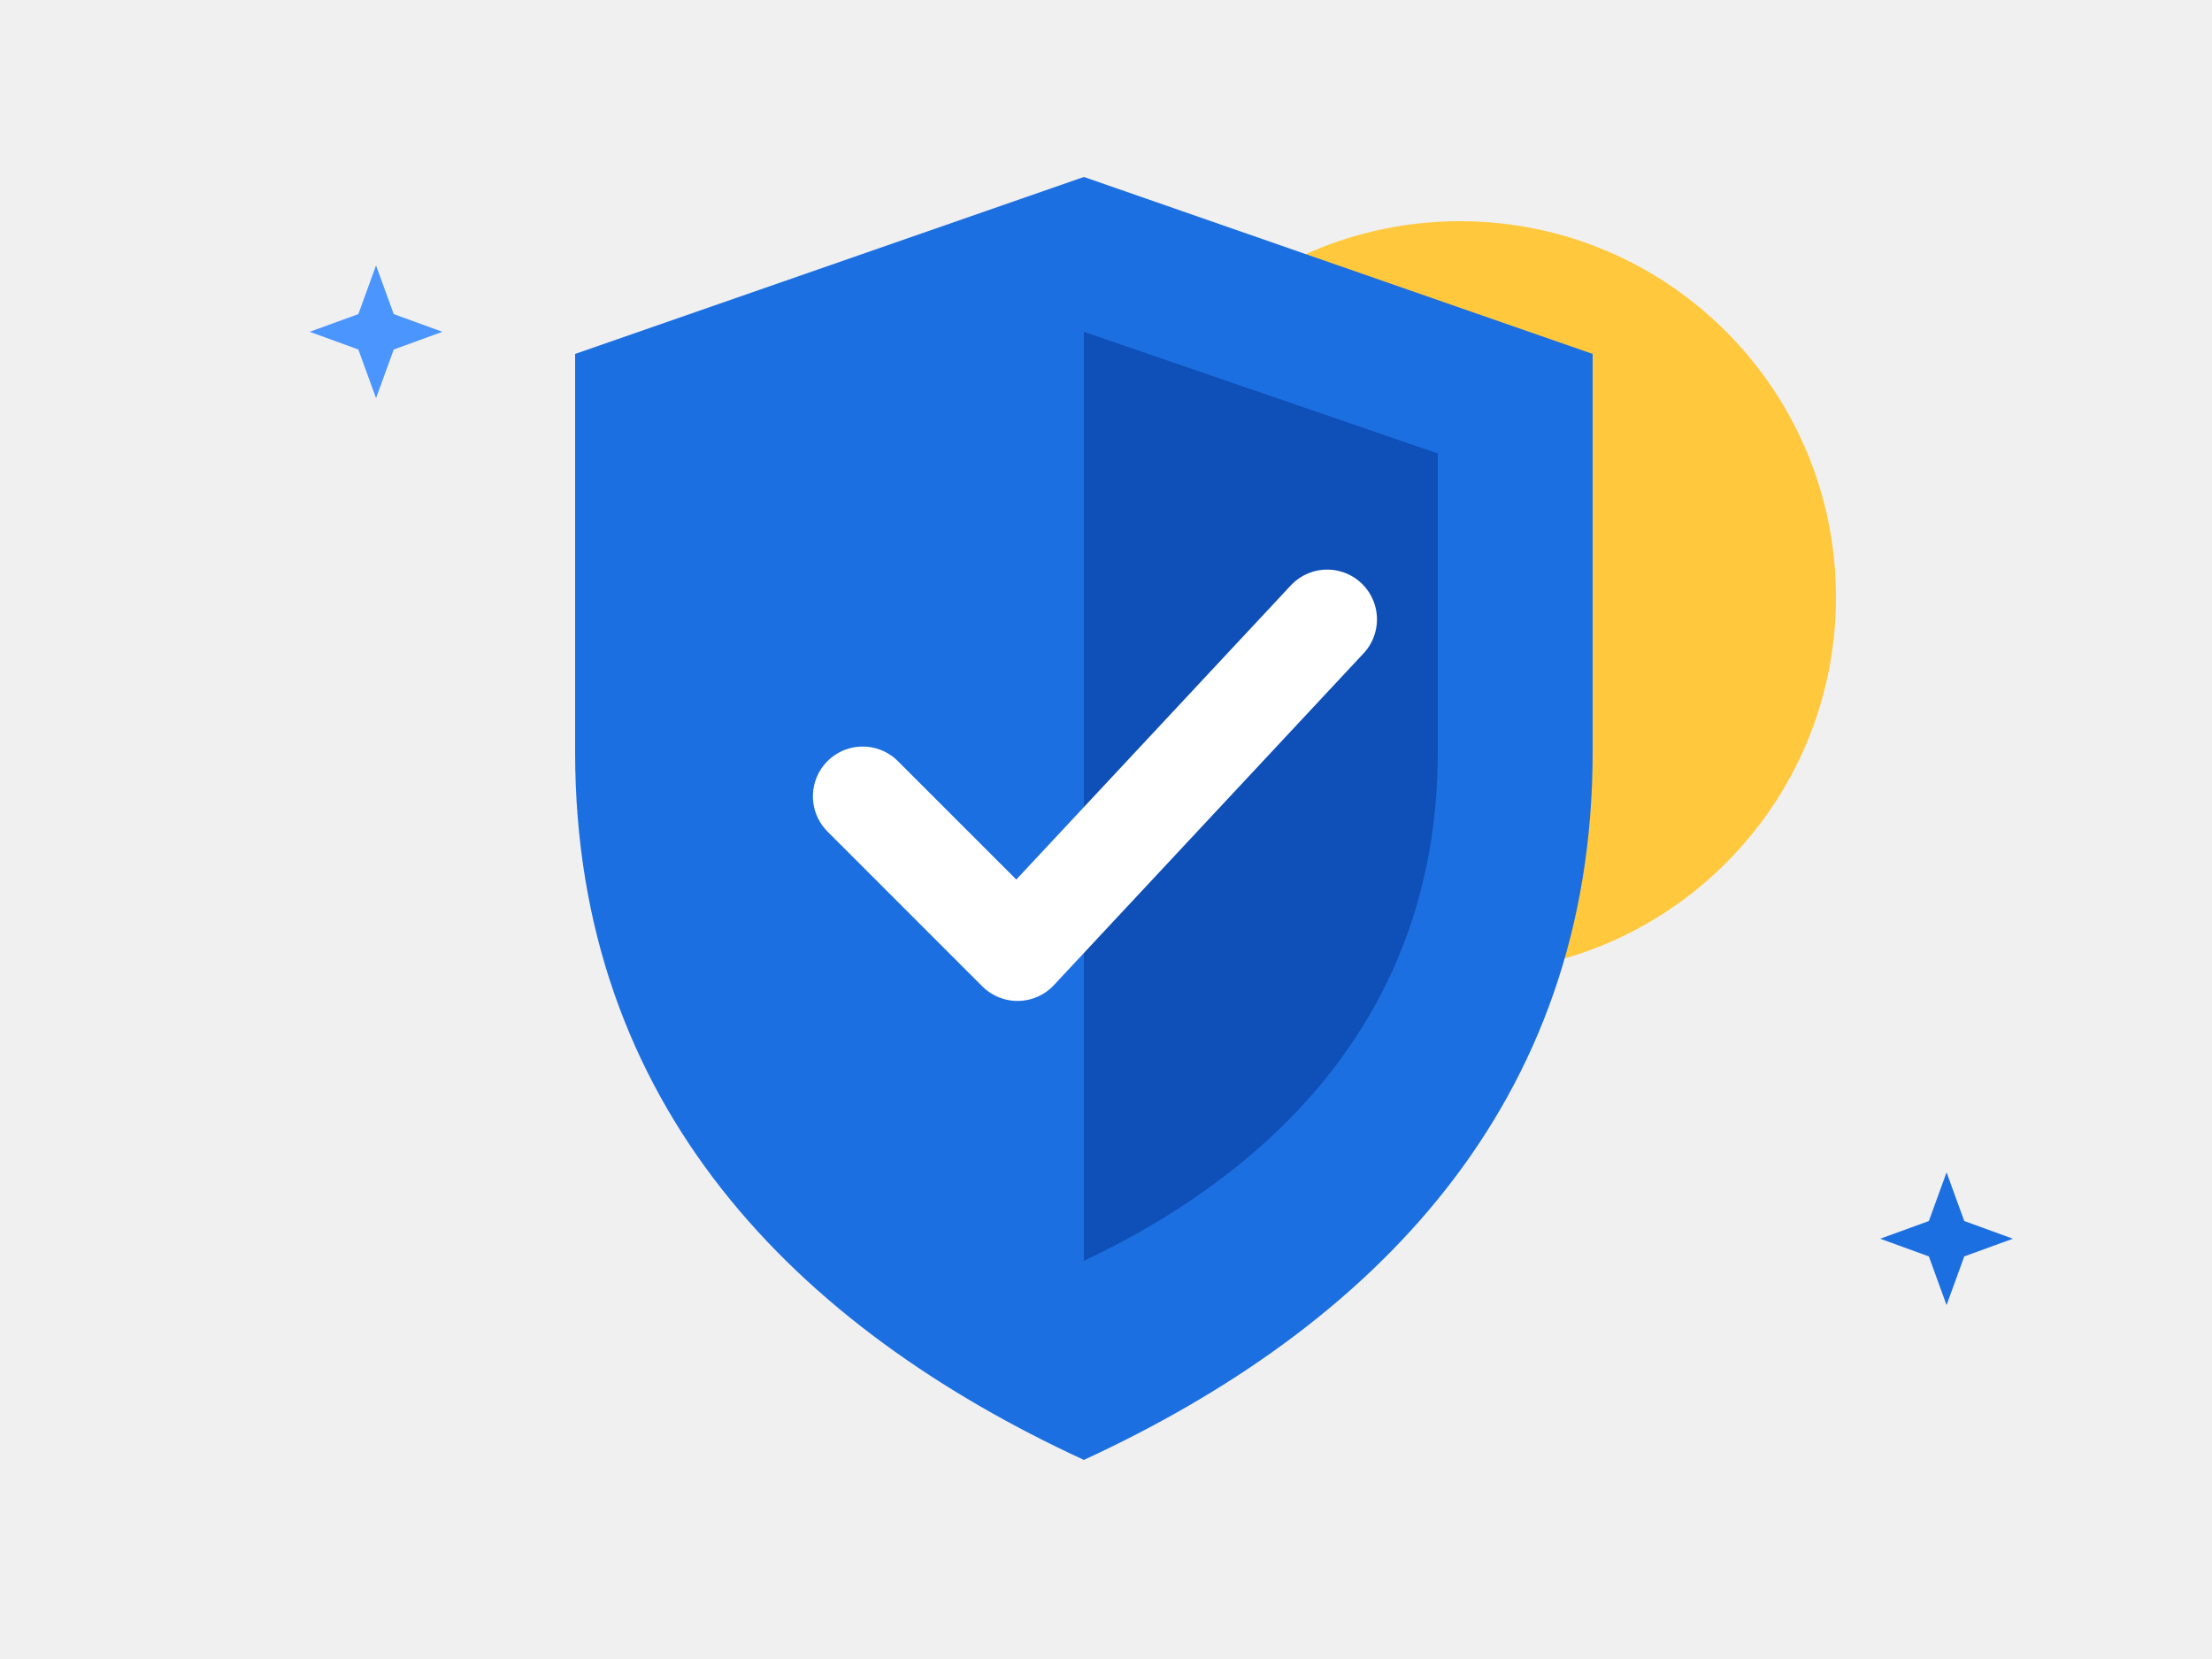
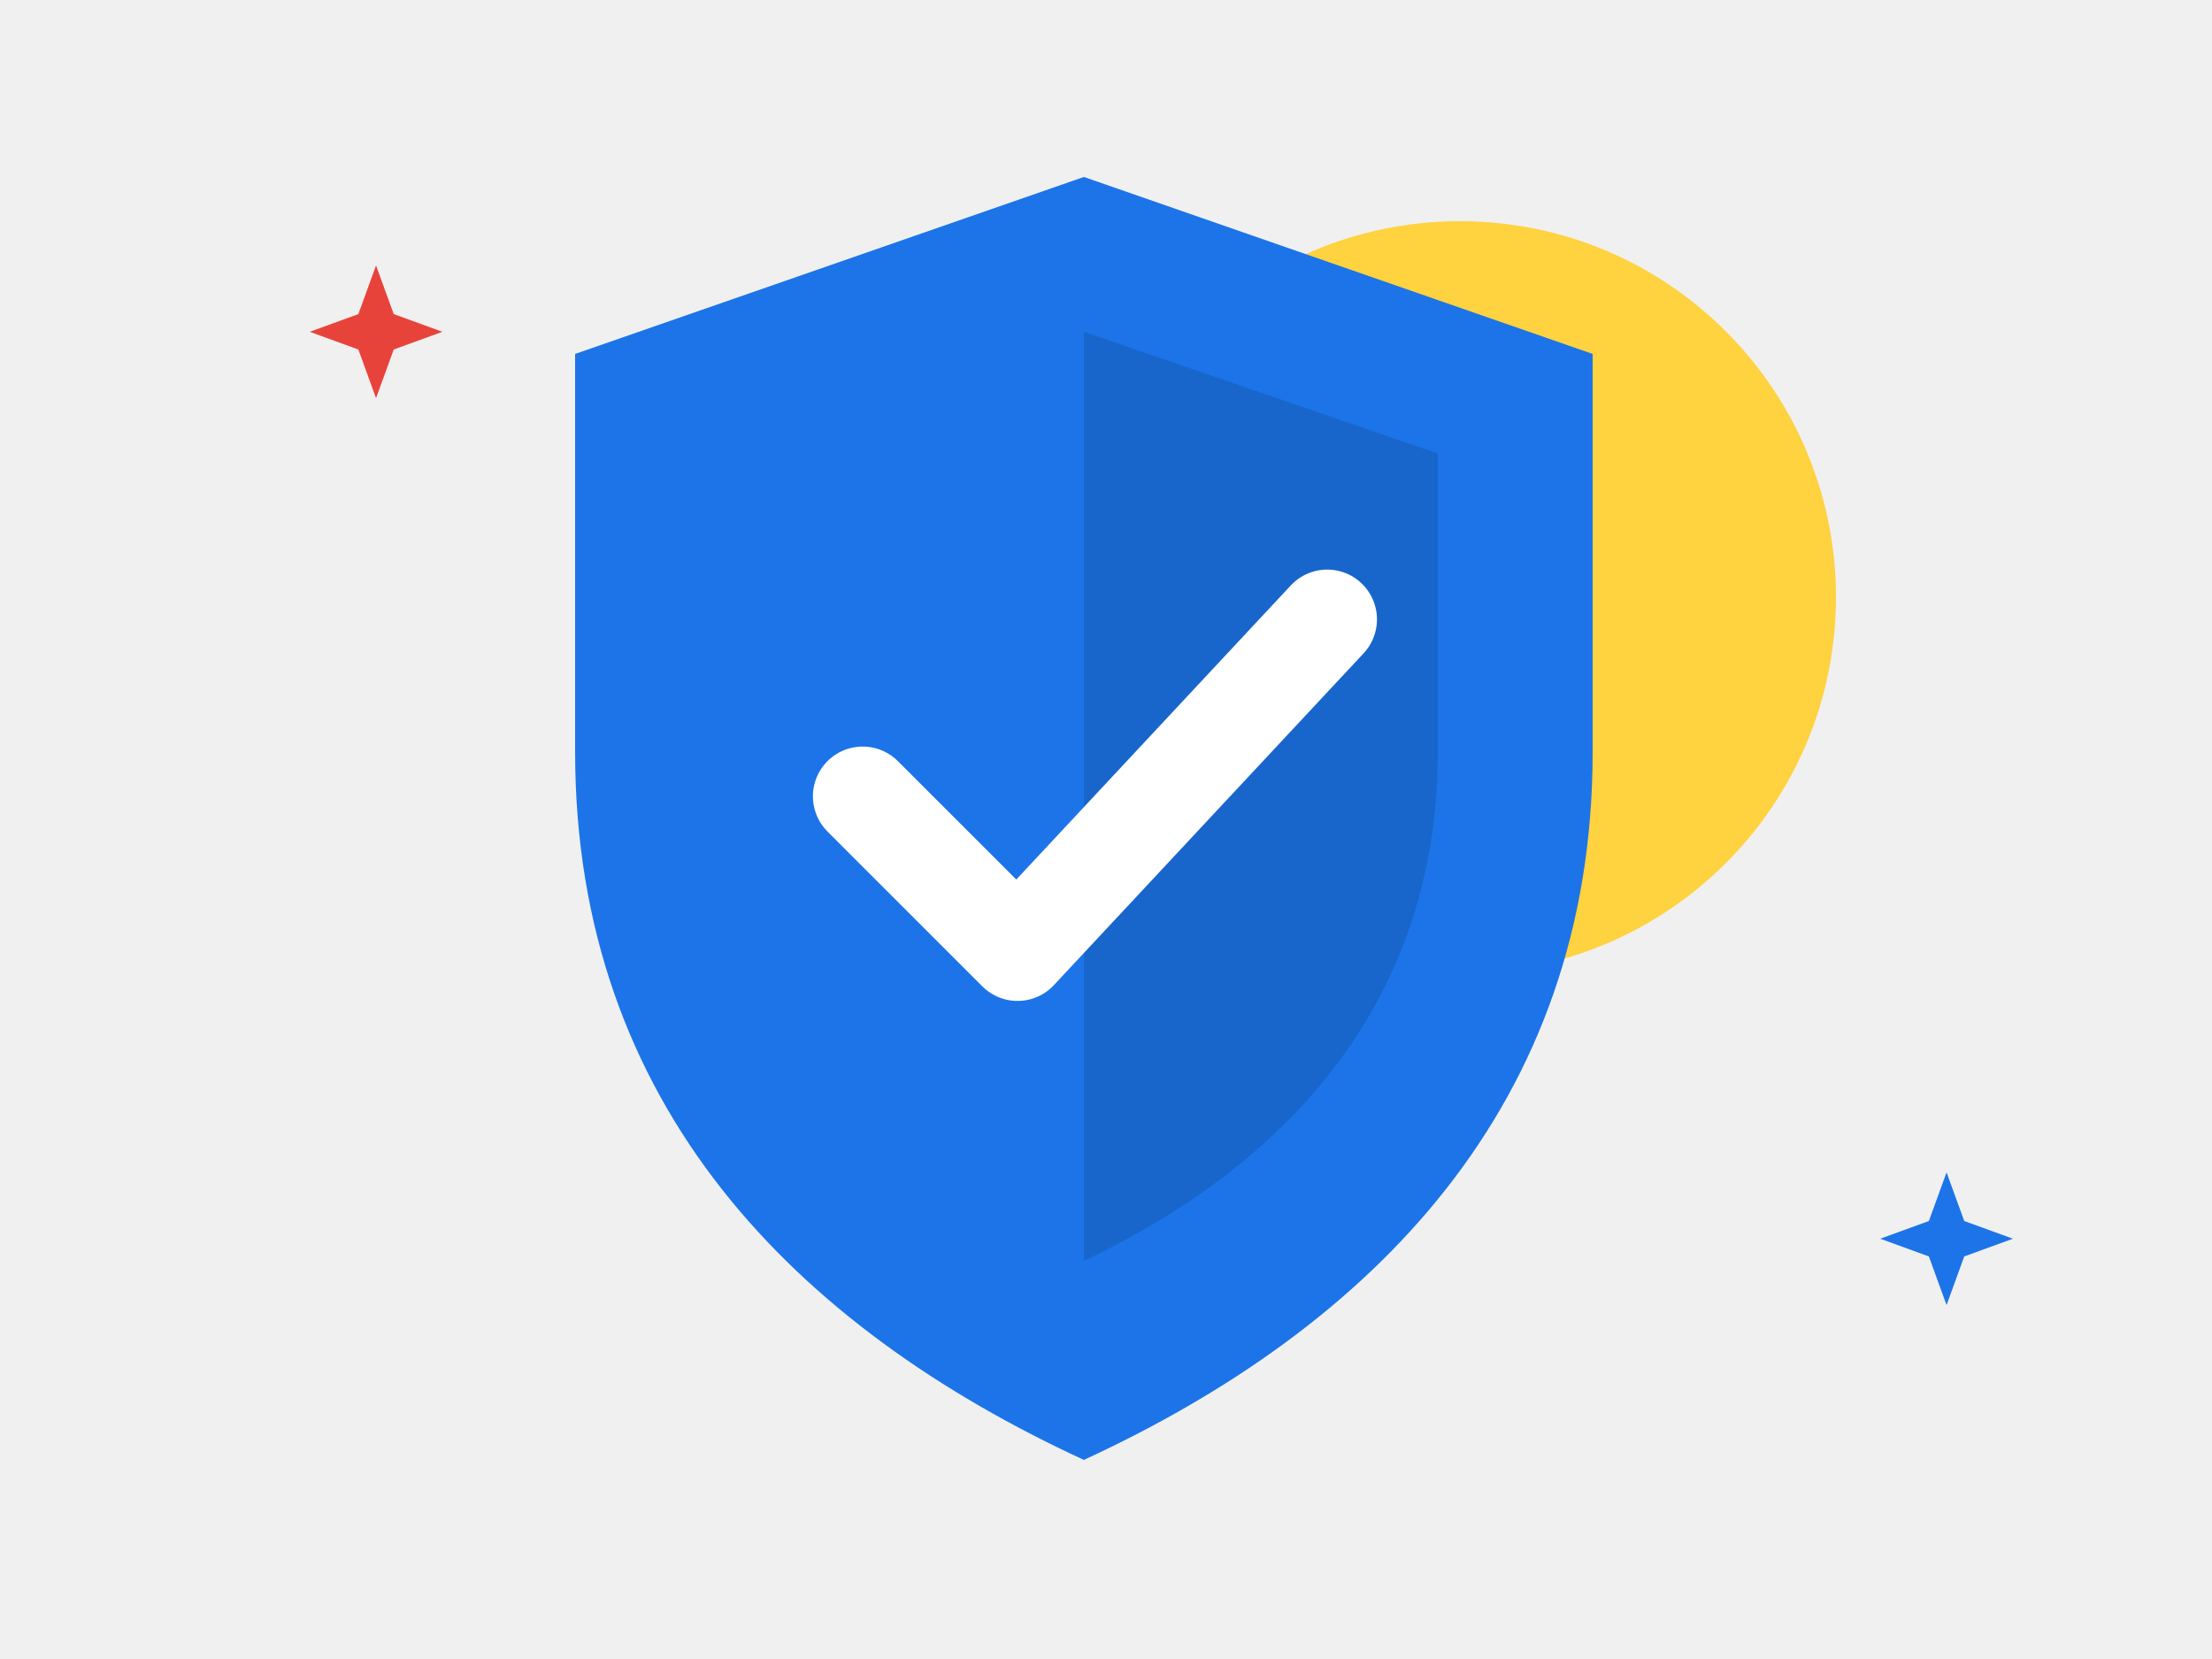
<svg xmlns="http://www.w3.org/2000/svg" viewBox="0 0 200 150" fill="none">
-   <circle cx="132" cy="54" r="34" fill="#FFC83D" />
-   <path d="M98 16l46 16v36c0 32-20 52-46 64-26-12-46-32-46-64V32z" fill="#1C6FE0" />
-   <path d="M98 30l32 11v27c0 22-13 37-32 46z" fill="#0F4FB8" />
+   <circle cx="132" cy="54" r="34" fill="#FFD23F" />
+   <path d="M98 16l46 16v36c0 32-20 52-46 64-26-12-46-32-46-64V32z" fill="#1C74E8" />
+   <path d="M98 30l32 11v27c0 22-13 37-32 46z" fill="#1866CC" />
  <path d="M78 72l14 14 28-30" stroke="#fff" stroke-width="9" stroke-linecap="round" stroke-linejoin="round" />
-   <path d="M34 24L35.6 28.4L40 30L35.6 31.6L34 36L32.4 31.6L28 30L32.4 28.4Z" fill="#4B95FF" />
-   <path d="M176 106L177.6 110.4L182 112L177.6 113.6L176 118L174.4 113.6L170 112L174.4 110.4Z" fill="#1C6FE0" />
+   <path d="M34 24L35.6 28.4L40 30L35.6 31.6L34 36L32.4 31.6L28 30L32.4 28.4Z" fill="#E8433A" />
+   <path d="M176 106L177.6 110.4L182 112L177.6 113.6L176 118L174.4 113.6L170 112L174.4 110.4Z" fill="#1C74E8" />
</svg>
